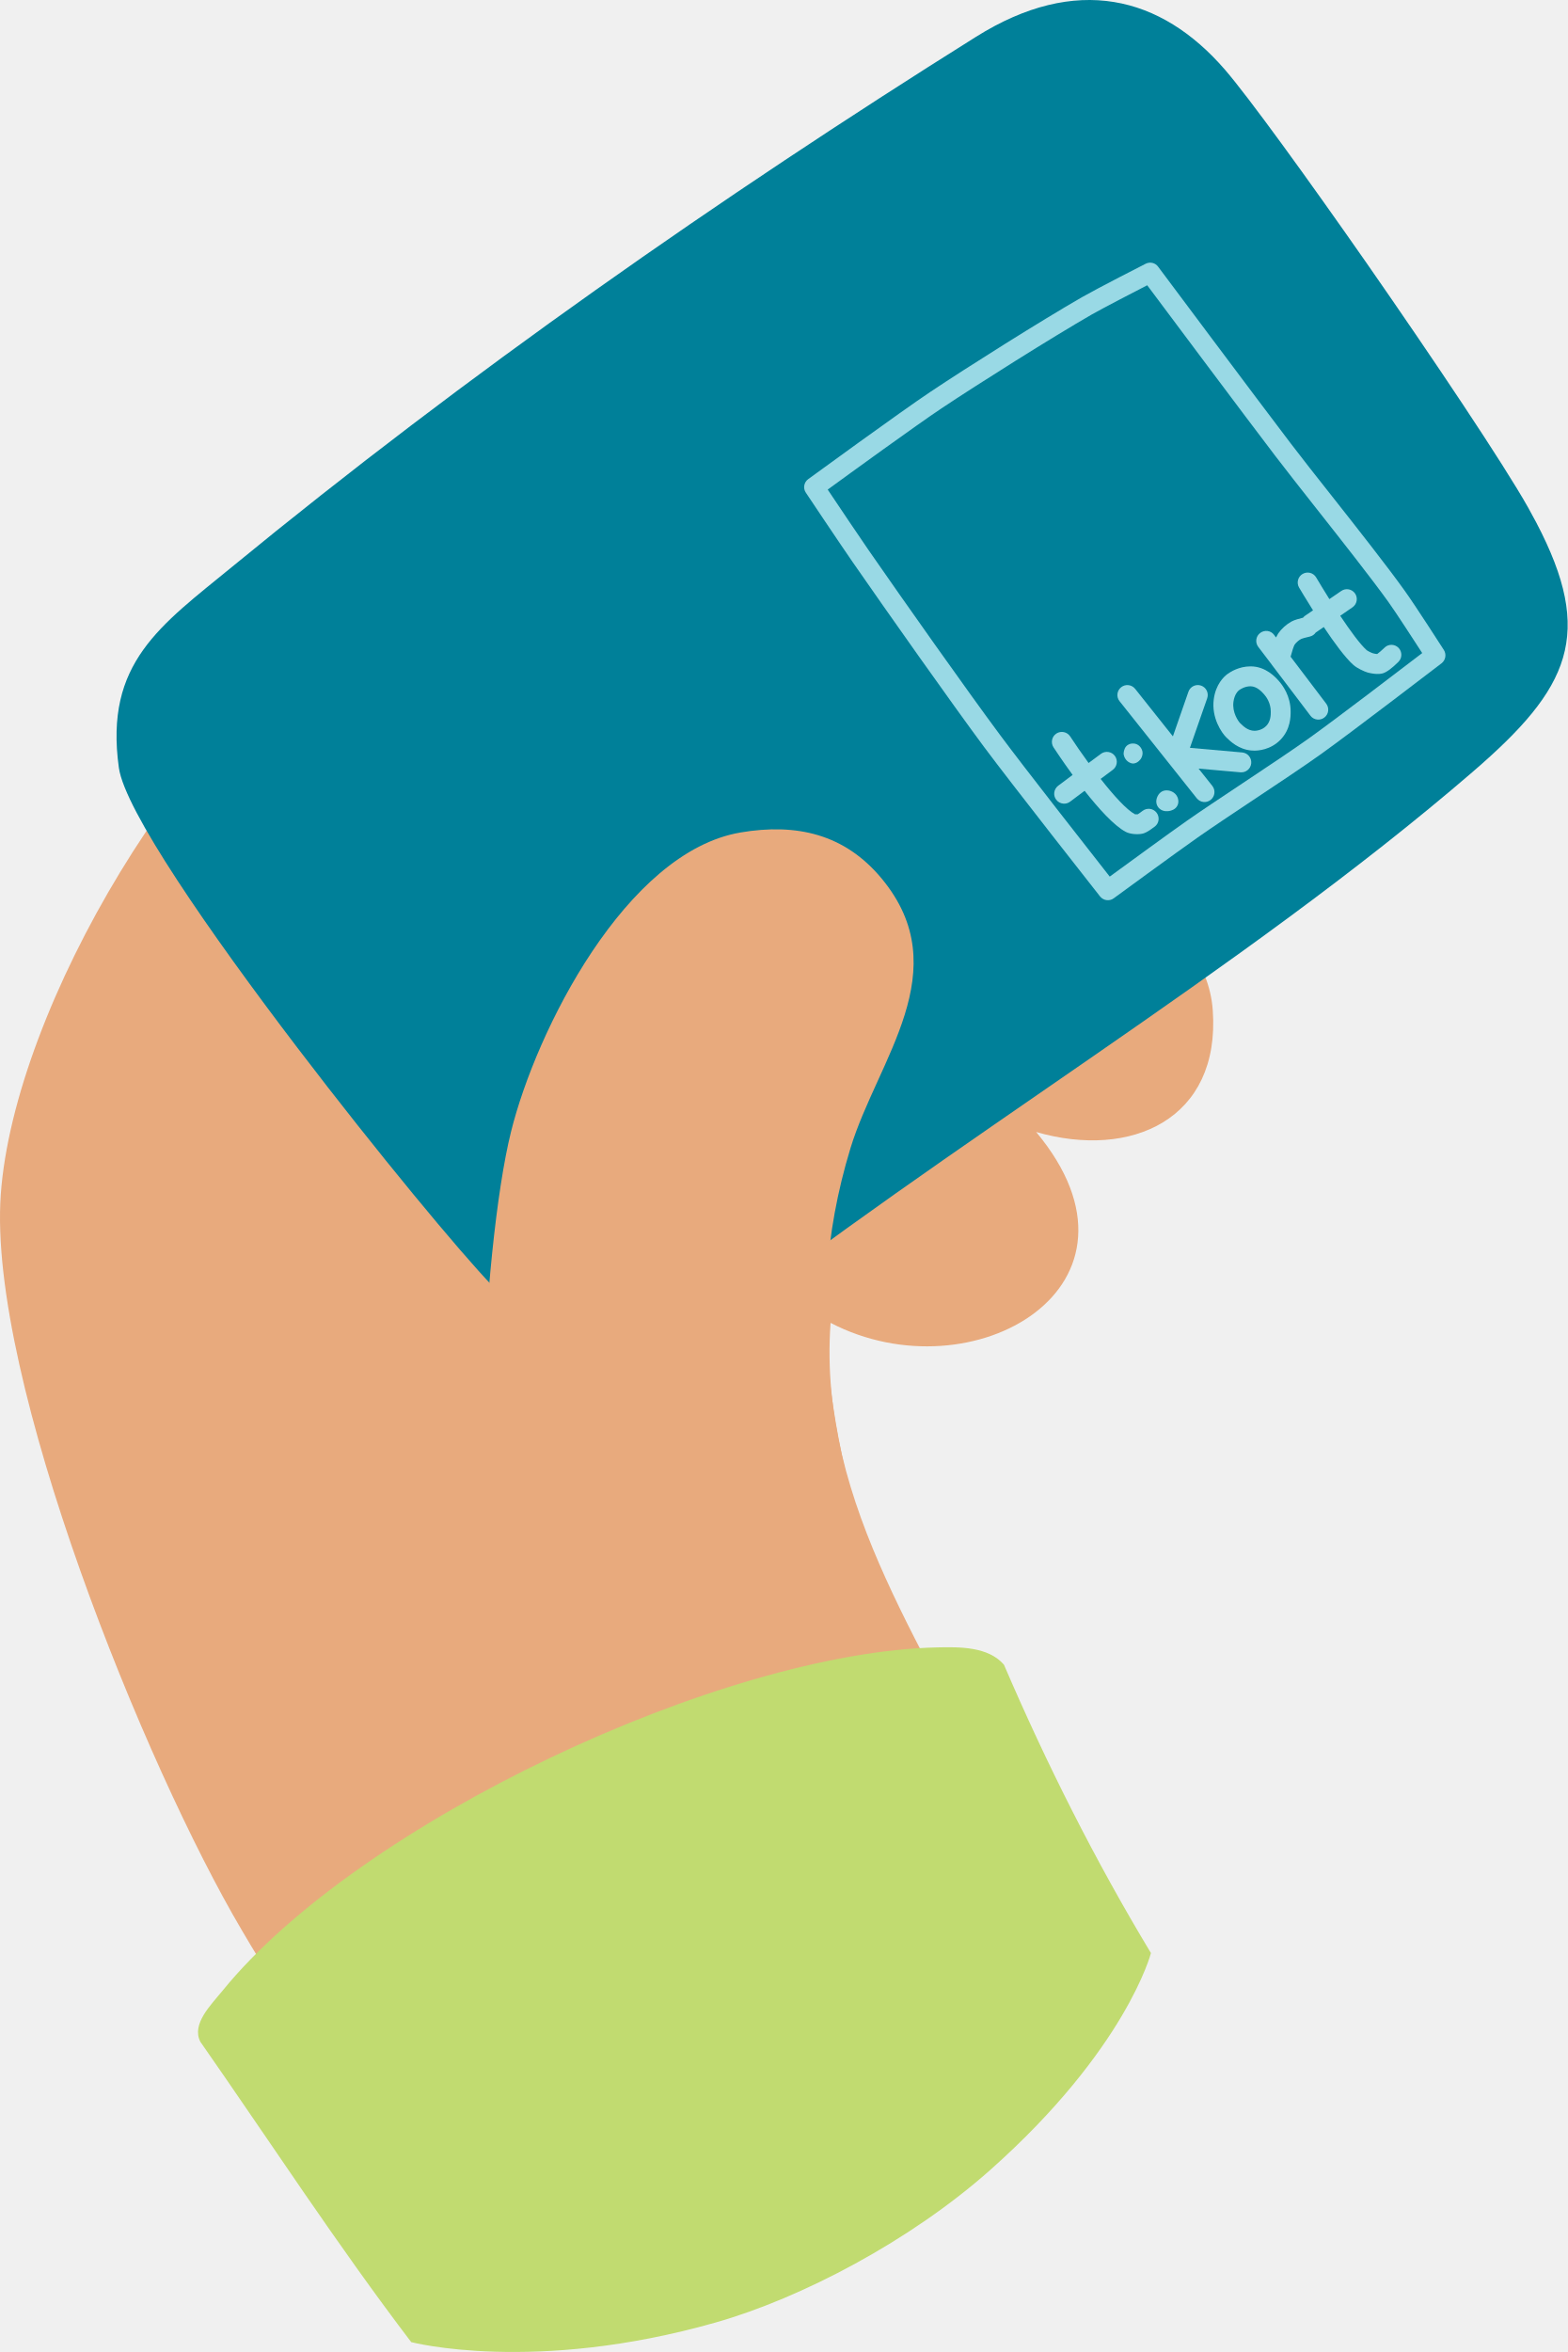
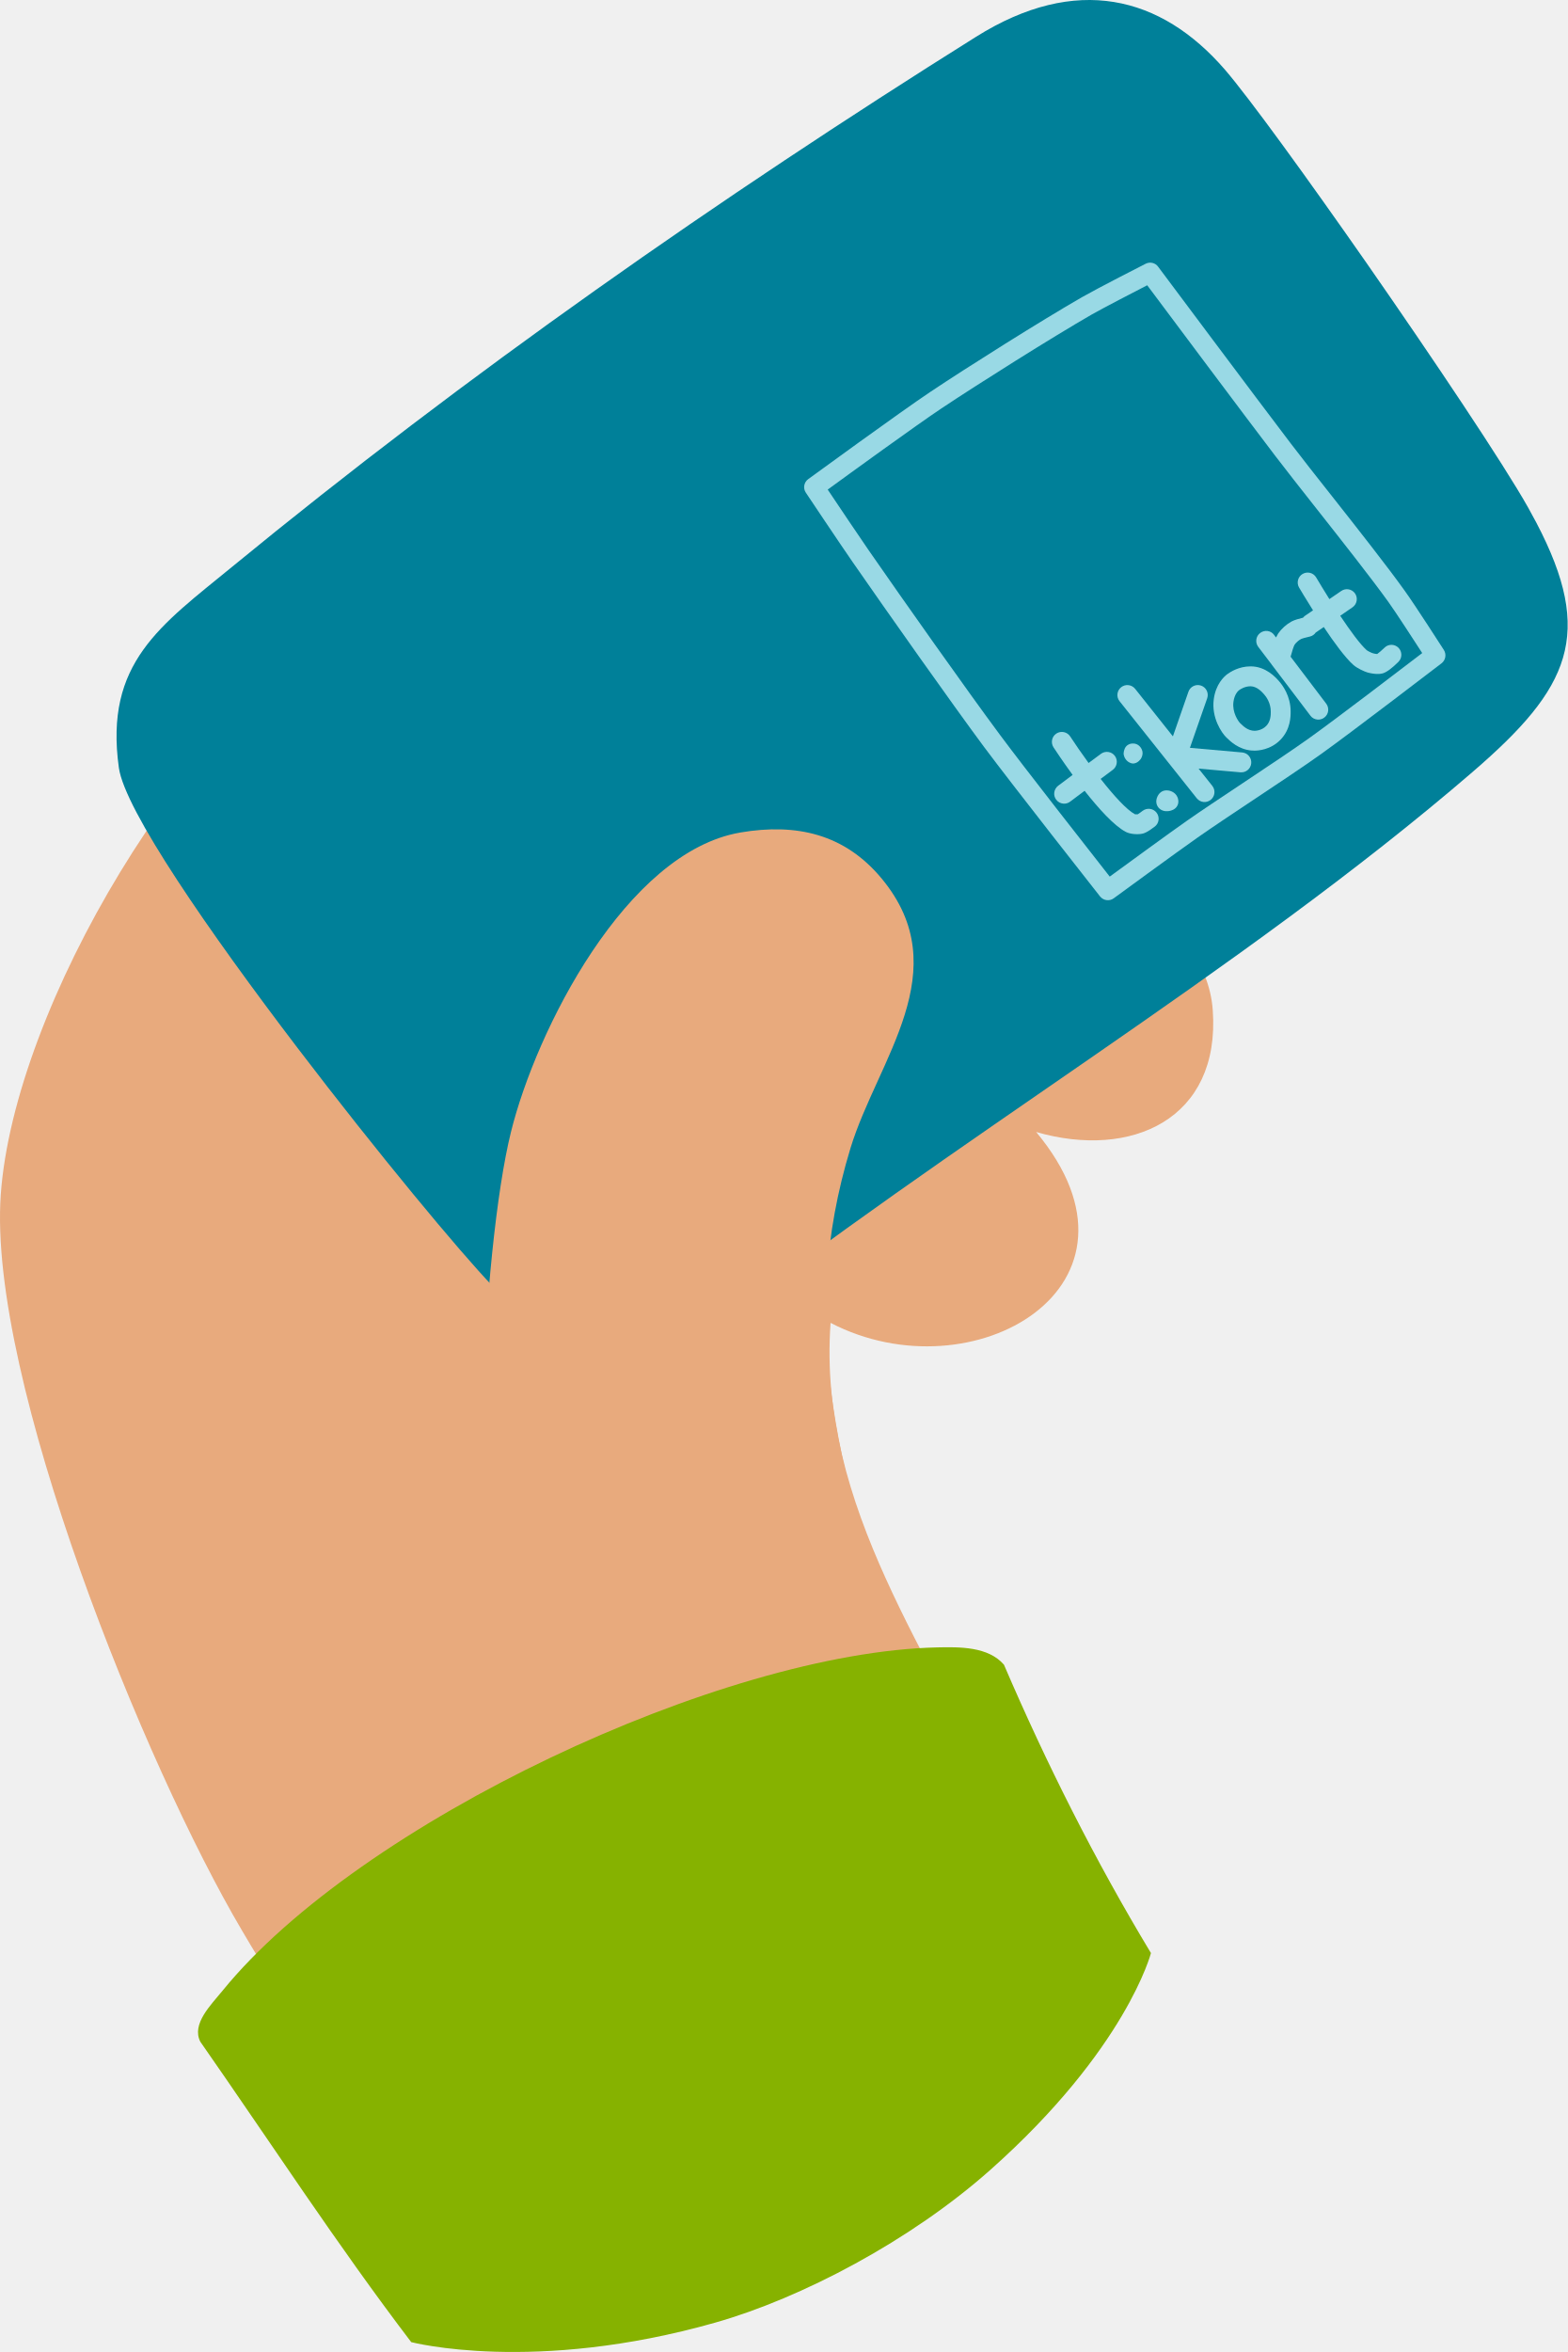
<svg xmlns="http://www.w3.org/2000/svg" width="200" height="300" viewBox="0 0 200 300" fill="none">
  <g clip-path="url(#clip0_7655_1060)">
    <path d="M132.186 144.383C148.538 163.984 124.126 178.175 105.963 168.734C104.257 192.346 119.053 211.117 128.076 231.495C129.059 237.632 122.276 241.186 117.826 243.853C98.66 255.34 66.801 263.177 44.569 260.577C38.779 259.9 33.686 251.007 30.846 246.193C18.563 225.398 -1.59 175.908 0.1 152.353C1.817 128.415 24.003 91.052 45.039 79.238C63.475 68.884 101.83 68.391 122.066 73.445C141.959 78.412 143.219 94.149 126.579 104.553C136.179 110.16 153.802 115.817 154.722 128.878C155.702 142.756 144.325 147.9 132.182 144.386L132.186 144.383Z" fill="#E8AA7D" />
    <path d="M187.904 98.433C158.205 124.028 121.033 145.71 90.06 170.178C77.277 176.308 72.214 173.635 63.481 164.694C63.275 164.487 63.068 164.274 62.861 164.057C58.778 159.827 48.152 147.043 37.959 133.665C26.672 118.851 15.916 103.327 15.163 97.92C13.296 84.525 20.503 79.772 29.639 72.275C59.525 47.743 91.793 25.208 124.529 4.687C137.259 -3.29 148.108 -0.557 156.285 8.9C159.251 12.331 166.668 22.551 174.311 33.505C182.917 45.87 191.82 59.167 194.95 64.731C195.32 65.394 195.673 66.038 196 66.664C203.486 80.945 200.28 87.769 187.904 98.43V98.433Z" fill="#008099" />
    <path d="M159.661 95.73C158.011 95.583 156.961 94.56 156.441 94.05C155.888 93.51 154.528 91.586 154.848 89.189C155.105 87.276 156.138 86.316 156.571 85.992C156.971 85.696 158.055 85.002 159.528 84.996C161.495 84.986 162.755 86.412 163.168 86.879C163.615 87.382 164.658 88.773 164.655 90.759C164.655 91.379 164.655 93.023 163.358 94.356C162.085 95.666 160.471 95.75 160.008 95.743C159.888 95.743 159.775 95.736 159.661 95.726V95.73ZM158.088 88.026C157.951 88.129 157.491 88.543 157.358 89.526C157.175 90.889 157.998 92.026 158.211 92.236C158.628 92.643 159.198 93.2 160.038 93.213C160.131 93.213 160.945 93.206 161.541 92.593C162.121 91.996 162.121 91.196 162.121 90.763C162.121 89.643 161.528 88.853 161.271 88.566C160.998 88.256 160.358 87.543 159.538 87.536C158.805 87.536 158.245 87.912 158.091 88.026H158.088Z" fill="#99D9E5" />
    <path d="M143.672 95.2C143.939 94.906 144.295 94.8 144.669 94.84C145.122 94.886 145.465 95.166 145.662 95.586C145.958 96.216 145.538 96.803 145.505 96.846C145.275 97.156 144.805 97.493 144.335 97.356C143.679 97.17 143.415 96.586 143.355 96.25C143.322 96.066 143.385 95.516 143.672 95.2Z" fill="#99D9E5" />
    <path d="M149.088 100.833C149.138 100.84 149.908 100.963 150.212 101.667C150.282 101.823 150.438 102.273 150.222 102.73C149.962 103.28 149.368 103.404 149.215 103.434C149.092 103.46 148.435 103.597 147.922 103.14C147.545 102.804 147.418 102.287 147.592 101.777C147.772 101.25 148.222 100.693 149.085 100.83L149.088 100.833Z" fill="#99D9E5" />
    <path d="M184.207 82.909C184.057 82.682 180.521 77.165 179.197 75.335C177.021 72.291 173.238 67.481 169.894 63.244C167.901 60.724 166.024 58.344 164.694 56.594C160.465 51.05 147.875 34.179 147.745 34.012C147.382 33.512 146.708 33.359 146.155 33.642C145.905 33.765 140.012 36.776 138.035 37.906C133.019 40.783 123.346 46.87 118.683 49.99C114.739 52.63 103.587 60.767 103.113 61.111C102.56 61.511 102.423 62.281 102.807 62.841C102.85 62.914 107.253 69.491 108.75 71.651C113.093 77.918 121.346 89.619 125.539 95.269C129.106 100.06 140.222 114.194 140.339 114.341C140.569 114.624 140.885 114.788 141.222 114.818C141.525 114.844 141.829 114.771 142.082 114.581C142.165 114.521 150.142 108.68 152.822 106.804C154.585 105.567 157.165 103.85 159.898 102.03C163.101 99.903 166.401 97.706 168.504 96.203C172.391 93.433 183.794 84.686 183.91 84.602C184.43 84.199 184.554 83.462 184.204 82.905L184.207 82.909ZM167.034 94.139C164.968 95.62 161.675 97.81 158.501 99.92C155.751 101.747 153.155 103.47 151.372 104.724C149.235 106.217 143.818 110.177 141.575 111.811C139.005 108.534 130.582 97.796 127.589 93.753C123.403 88.126 115.173 76.465 110.843 70.215C109.706 68.578 106.893 64.381 105.596 62.447C108.473 60.351 116.873 54.25 120.096 52.1C124.732 49.003 134.335 42.959 139.299 40.106C140.765 39.276 144.572 37.302 146.358 36.386C148.992 39.913 158.995 53.303 162.685 58.137C164.024 59.894 165.908 62.284 167.901 64.814C171.228 69.031 175.001 73.815 177.144 76.805C178.097 78.138 180.337 81.595 181.441 83.299C178.637 85.446 170.241 91.849 167.034 94.139Z" fill="#99D9E5" />
    <path d="M178.411 84.415C177.581 85.242 176.911 85.735 176.414 85.885C176.101 85.975 175.744 85.979 175.414 85.949C174.934 85.905 174.537 85.795 174.471 85.779C174.024 85.645 173.161 85.245 172.688 84.839C171.641 83.922 170.184 81.935 168.881 79.978L167.931 80.632C167.911 80.648 167.894 80.662 167.868 80.668C167.691 80.932 167.421 81.122 167.101 81.195C166.644 81.292 166.101 81.445 165.961 81.519C165.674 81.672 165.334 81.972 165.151 82.245C165.051 82.422 164.831 83.065 164.651 83.762L169.198 89.759C169.614 90.312 169.511 91.112 168.948 91.529C168.691 91.726 168.381 91.809 168.078 91.782C167.731 91.752 167.398 91.586 167.178 91.286L162.238 84.769C162.238 84.769 162.231 84.759 162.231 84.752L160.521 82.505C160.105 81.952 160.208 81.152 160.771 80.735C161.328 80.308 162.125 80.412 162.541 80.975L162.791 81.312C162.885 81.115 162.978 80.945 163.064 80.808C163.474 80.208 164.111 79.635 164.761 79.278C165.134 79.075 165.788 78.895 166.238 78.788C166.304 78.692 166.398 78.615 166.498 78.538L167.511 77.848C166.594 76.401 165.908 75.235 165.731 74.941C165.378 74.341 165.581 73.561 166.181 73.208C166.791 72.855 167.561 73.051 167.914 73.658C168.298 74.305 168.898 75.298 169.598 76.415L171.114 75.378C171.694 74.978 172.478 75.125 172.878 75.705C173.267 76.281 173.121 77.068 172.544 77.465L170.981 78.542C172.224 80.408 173.527 82.195 174.361 82.932C174.494 83.039 174.974 83.282 175.184 83.335C175.324 83.382 175.551 83.409 175.694 83.422C175.901 83.279 176.307 82.932 176.621 82.622C177.114 82.122 177.914 82.125 178.411 82.622C178.901 83.115 178.907 83.922 178.411 84.412V84.415Z" fill="#99D9E5" />
    <path d="M159.628 97.356C159.565 98.056 158.951 98.57 158.251 98.51L152.911 98.037L154.661 100.237C155.098 100.783 155.008 101.583 154.461 102.02C154.195 102.233 153.875 102.323 153.561 102.297C153.225 102.267 152.908 102.103 152.678 101.82L149.095 97.316L142.832 89.442C142.388 88.892 142.485 88.096 143.032 87.659C143.578 87.222 144.378 87.312 144.815 87.859L149.635 93.923L151.615 88.233C151.845 87.566 152.571 87.222 153.228 87.449C153.888 87.676 154.238 88.396 154.011 89.062L151.805 95.386L158.475 95.976C159.175 96.04 159.688 96.653 159.628 97.353V97.356Z" fill="#99D9E5" />
    <path d="M147.325 105.427C146.348 106.19 145.925 106.297 145.778 106.327C145.518 106.397 145.109 106.42 144.689 106.384C144.319 106.35 143.925 106.264 143.635 106.114C142.125 105.327 140.125 103.093 138.369 100.867L136.515 102.257C136.259 102.453 135.949 102.53 135.652 102.503C135.299 102.473 134.966 102.297 134.746 102C134.319 101.443 134.442 100.65 134.996 100.223L136.842 98.84C135.585 97.116 134.636 95.673 134.402 95.323C134.022 94.73 134.186 93.946 134.769 93.563C135.356 93.183 136.145 93.346 136.529 93.93C137.172 94.913 137.992 96.106 138.879 97.32L140.452 96.153C141.015 95.736 141.812 95.85 142.229 96.413C142.645 96.976 142.532 97.763 141.969 98.19L140.415 99.35C142.079 101.467 143.749 103.314 144.805 103.864C144.832 103.857 145.015 103.874 145.145 103.867C145.289 103.777 145.552 103.597 145.762 103.43C146.318 103.003 147.115 103.1 147.542 103.647C147.975 104.204 147.882 104.994 147.332 105.427H147.325Z" fill="#99D9E5" />
    <path d="M94.463 106.184C101.63 104.967 107.783 106.387 112.49 112.071C122.186 123.782 111.94 135.169 108.5 146.453C101.653 168.915 107.216 186.929 113.476 208.517C111.316 231.002 72.344 236.872 64.458 215.391C59.348 201.477 61.468 159.394 65.191 144.37C68.414 131.362 79.897 108.657 94.463 106.187V106.184Z" fill="#E8AA7D" />
-     <path d="M146.835 249.116C139.722 237.329 133.522 225.005 128.079 212.331C126.073 210.014 122.423 210.064 119.579 210.127C92.09 210.727 45.819 232.472 28.386 253.923C26.933 255.714 24.386 258.174 25.563 260.434C34.479 273.211 43.015 286.332 52.462 298.74C52.462 298.74 68.094 302.833 91.27 296.246C102.273 293.119 116.186 285.799 126.353 276.762C143.692 261.347 146.835 249.113 146.835 249.113V249.116Z" fill="#C1DB70" />
+     <path d="M146.835 249.116C139.722 237.329 133.522 225.005 128.079 212.331C126.073 210.014 122.423 210.064 119.579 210.127C92.09 210.727 45.819 232.472 28.386 253.923C26.933 255.714 24.386 258.174 25.563 260.434C34.479 273.211 43.015 286.332 52.462 298.74C52.462 298.74 68.094 302.833 91.27 296.246C102.273 293.119 116.186 285.799 126.353 276.762C143.692 261.347 146.835 249.113 146.835 249.113V249.116Z" fill="#86B200" />
  </g>
  <defs>
    <clipPath id="clip0_7655_1060">
      <rect width="200" height="300" fill="white" />
    </clipPath>
  </defs>
</svg>
